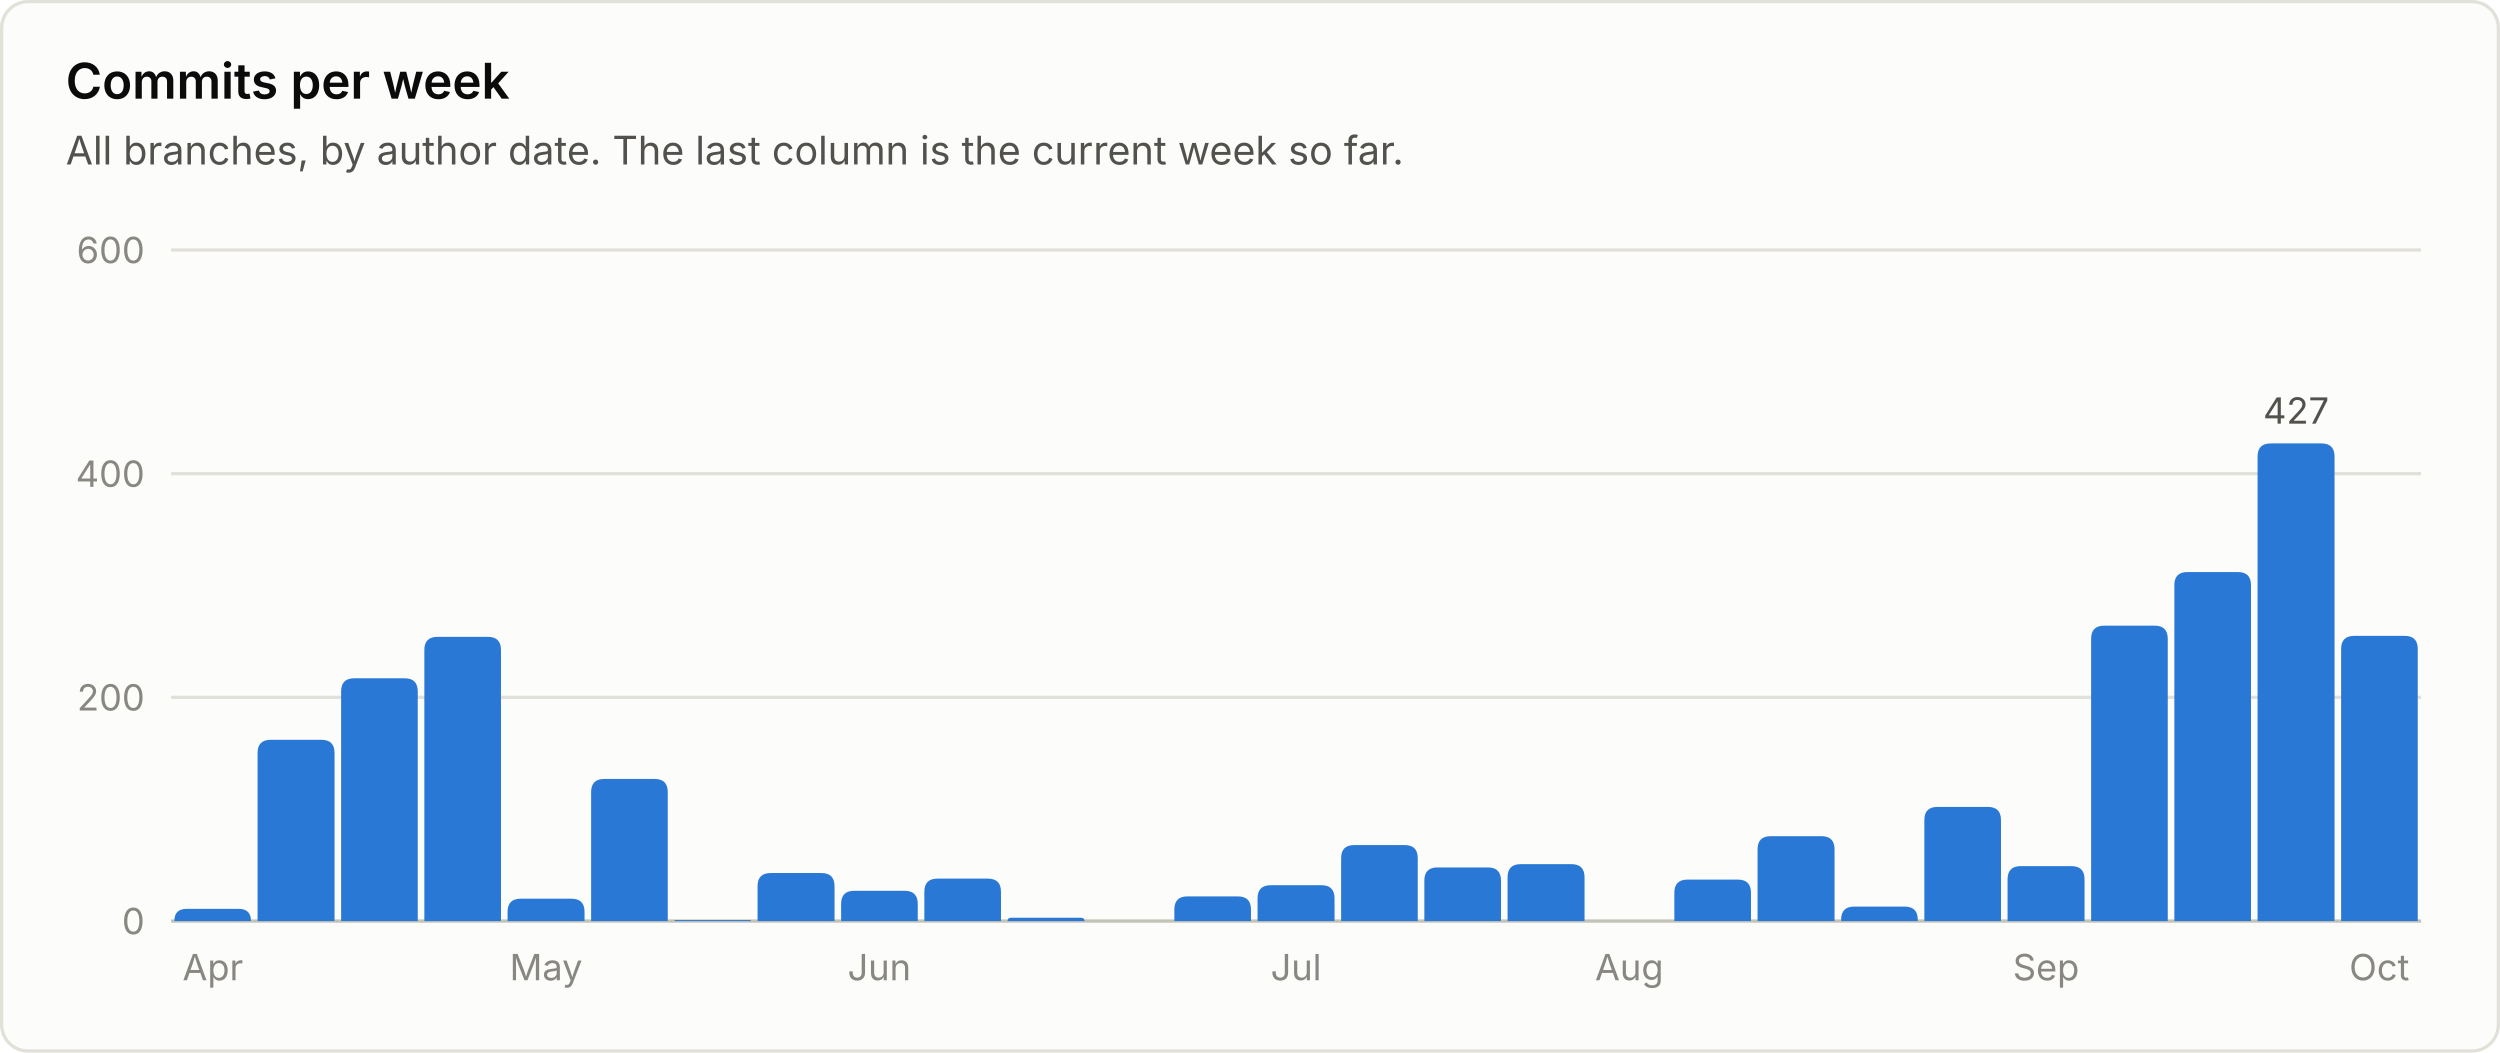
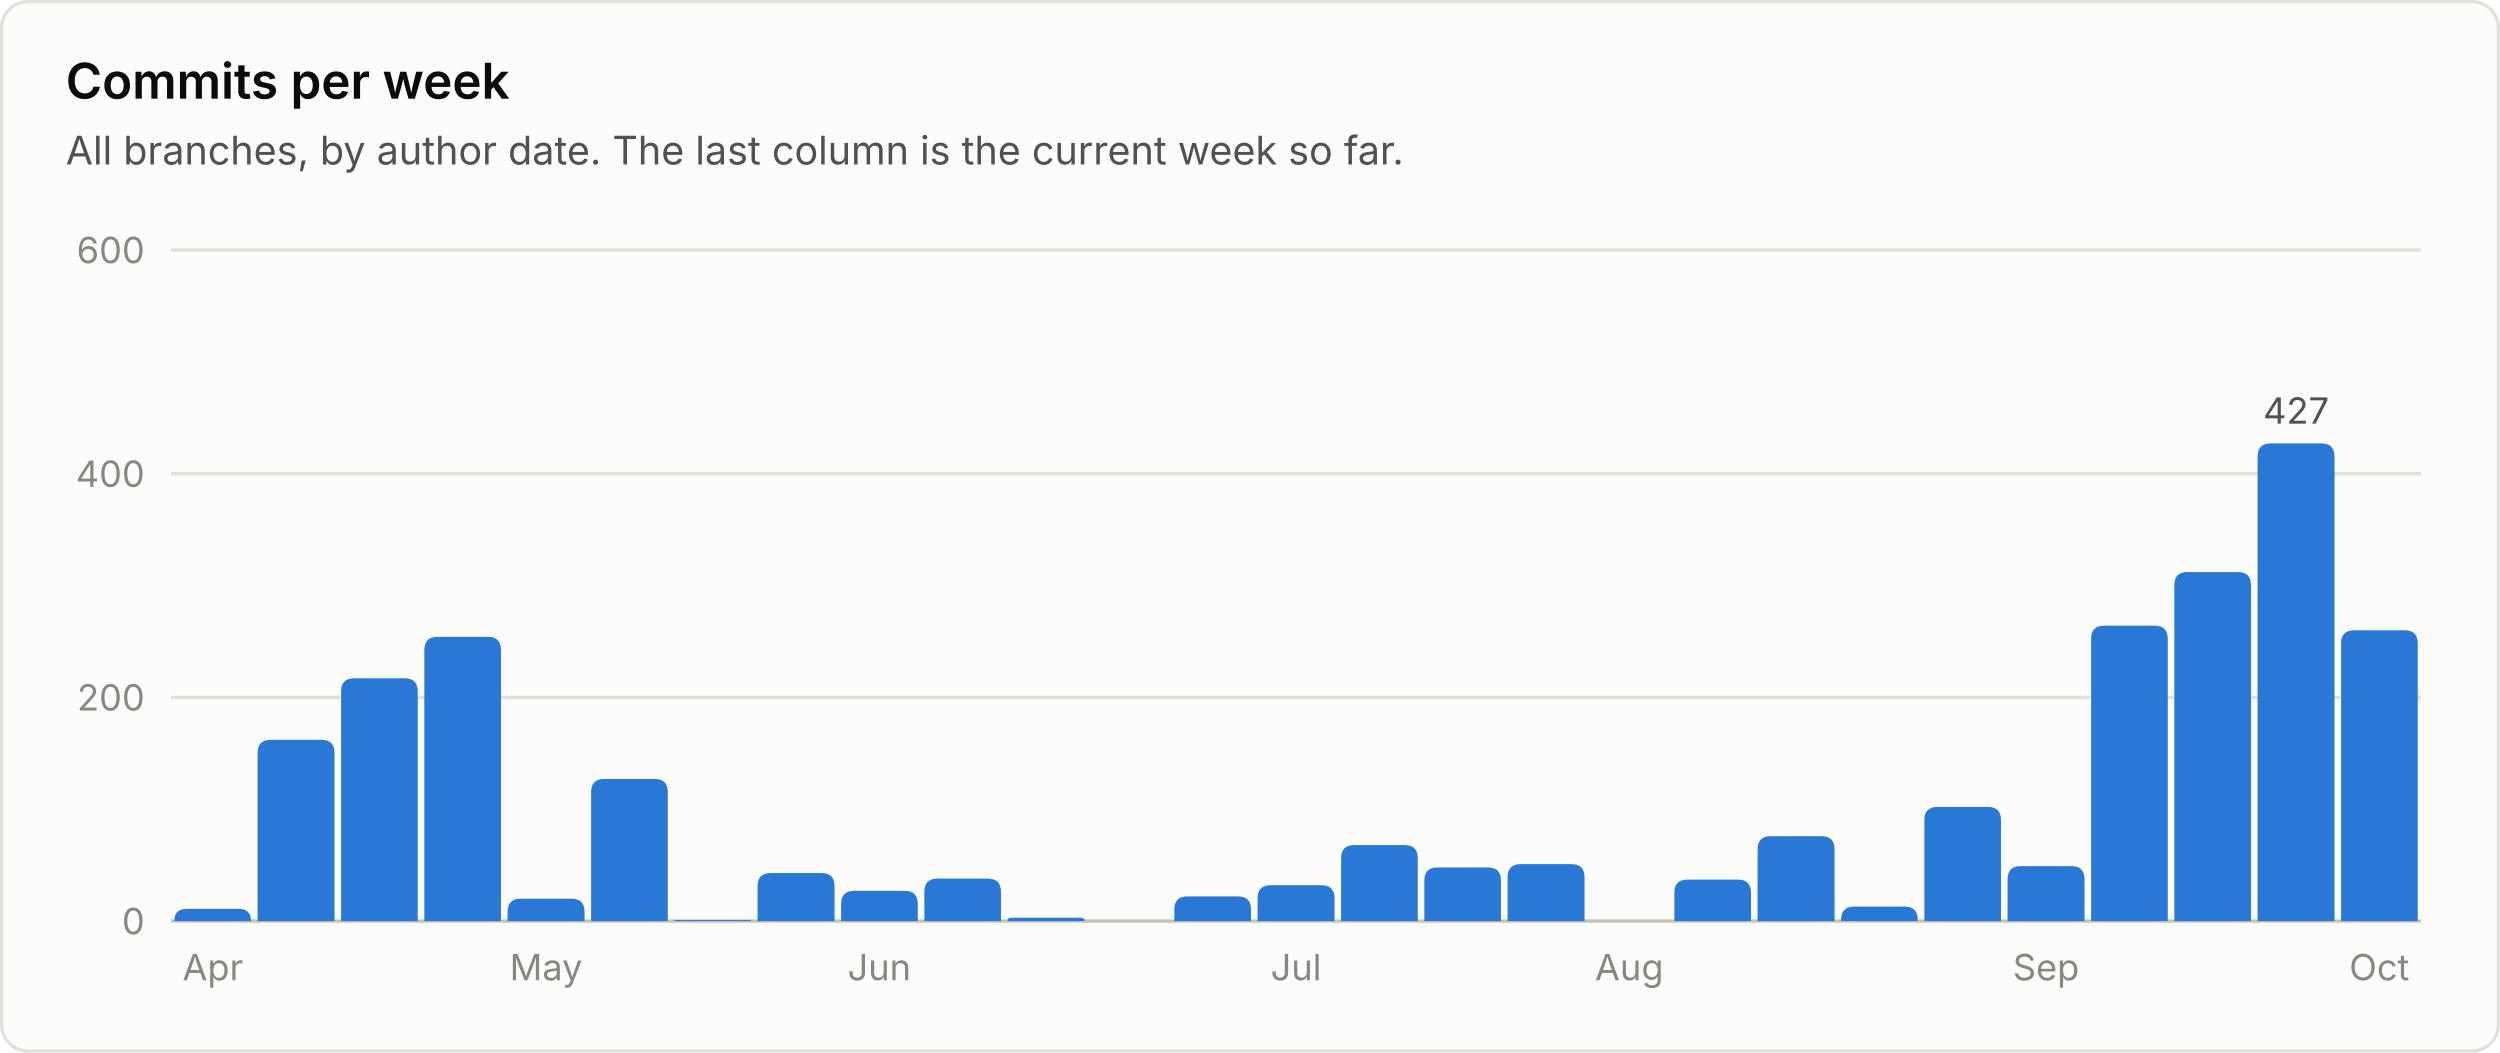
<svg xmlns="http://www.w3.org/2000/svg" viewBox="0 0 760 320" width="760" height="320" role="img" font-family="system-ui, -apple-system, 'Segoe UI', sans-serif">
  <rect x="0.5" y="0.5" width="759" height="319" rx="8" fill="#fcfcfb" stroke="#e1e0d9" />
  <text x="20.0" y="30.0" fill="#0b0b0b" font-size="15" font-weight="600" text-anchor="start">Commits per week</text>
  <text x="20.0" y="50.0" fill="#52514e" font-size="12" font-weight="400" text-anchor="start">All branches, by author date. The last column is the current week so far.</text>
  <line x1="52" y1="280.0" x2="736" y2="280.0" stroke="#c3c2b7" stroke-width="1" />
  <text x="44.0" y="284.0" fill="#898781" font-size="11" font-weight="400" text-anchor="end">0</text>
  <line x1="52" y1="212.0" x2="736" y2="212.0" stroke="#e1e0d9" stroke-width="1" />
  <text x="44.0" y="216.0" fill="#898781" font-size="11" font-weight="400" text-anchor="end">200</text>
  <line x1="52" y1="144.0" x2="736" y2="144.0" stroke="#e1e0d9" stroke-width="1" />
  <text x="44.0" y="148.0" fill="#898781" font-size="11" font-weight="400" text-anchor="end">400</text>
  <line x1="52" y1="76.0" x2="736" y2="76.0" stroke="#e1e0d9" stroke-width="1" />
  <text x="44.0" y="80.0" fill="#898781" font-size="11" font-weight="400" text-anchor="end">600</text>
  <path d="M53.0 280.0 V280.0 Q53.0 276.3 56.7 276.3 H72.6 Q76.3 276.3 76.3 280.0 V280.0 Z" fill="#2a78d6" />
  <text x="64.7" y="298.0" fill="#898781" font-size="11" font-weight="400" text-anchor="middle">Apr</text>
  <path d="M78.3 280.0 V228.9 Q78.3 224.9 82.3 224.9 H97.7 Q101.7 224.9 101.7 228.9 V280.0 Z" fill="#2a78d6" />
  <path d="M103.7 280.0 V210.2 Q103.7 206.2 107.7 206.2 H123.0 Q127.0 206.2 127.0 210.2 V280.0 Z" fill="#2a78d6" />
  <path d="M129.0 280.0 V197.6 Q129.0 193.6 133.0 193.6 H148.3 Q152.3 193.6 152.3 197.6 V280.0 Z" fill="#2a78d6" />
  <path d="M154.3 280.0 V277.2 Q154.3 273.2 158.3 273.2 H173.7 Q177.7 273.2 177.7 277.2 V280.0 Z" fill="#2a78d6" />
  <text x="166.0" y="298.0" fill="#898781" font-size="11" font-weight="400" text-anchor="middle">May</text>
  <path d="M179.7 280.0 V240.8 Q179.7 236.8 183.7 236.8 H199.0 Q203.0 236.8 203.0 240.8 V280.0 Z" fill="#2a78d6" />
  <path d="M205.0 280.0 V280.0 Q205.0 279.7 205.3 279.7 H228.0 Q228.3 279.7 228.3 280.0 V280.0 Z" fill="#2a78d6" />
  <path d="M230.3 280.0 V269.4 Q230.3 265.4 234.3 265.4 H249.7 Q253.7 265.4 253.7 269.4 V280.0 Z" fill="#2a78d6" />
  <path d="M255.7 280.0 V274.8 Q255.7 270.8 259.7 270.8 H275.0 Q279.0 270.8 279.0 274.8 V280.0 Z" fill="#2a78d6" />
  <text x="267.3" y="298.0" fill="#898781" font-size="11" font-weight="400" text-anchor="middle">Jun</text>
  <path d="M281.0 280.0 V271.1 Q281.0 267.1 285.0 267.1 H300.3 Q304.3 267.1 304.3 271.1 V280.0 Z" fill="#2a78d6" />
  <path d="M306.3 280.0 V280.0 Q306.3 279.0 307.4 279.0 H328.6 Q329.7 279.0 329.7 280.0 V280.0 Z" fill="#2a78d6" />
  <path d="M357.0 280.0 V276.5 Q357.0 272.5 361.0 272.5 H376.3 Q380.3 272.5 380.3 276.5 V280.0 Z" fill="#2a78d6" />
  <path d="M382.3 280.0 V273.1 Q382.3 269.1 386.3 269.1 H401.7 Q405.7 269.1 405.7 273.1 V280.0 Z" fill="#2a78d6" />
  <text x="394.0" y="298.0" fill="#898781" font-size="11" font-weight="400" text-anchor="middle">Jul</text>
  <path d="M407.7 280.0 V260.9 Q407.7 256.9 411.7 256.9 H427.0 Q431.0 256.9 431.0 260.9 V280.0 Z" fill="#2a78d6" />
  <path d="M433.0 280.0 V267.7 Q433.0 263.7 437.0 263.7 H452.3 Q456.3 263.7 456.3 267.7 V280.0 Z" fill="#2a78d6" />
  <path d="M458.3 280.0 V266.7 Q458.3 262.7 462.3 262.7 H477.7 Q481.7 262.7 481.7 266.7 V280.0 Z" fill="#2a78d6" />
  <text x="495.3" y="298.0" fill="#898781" font-size="11" font-weight="400" text-anchor="middle">Aug</text>
  <path d="M509.0 280.0 V271.4 Q509.0 267.4 513.0 267.4 H528.3 Q532.3 267.4 532.3 271.4 V280.0 Z" fill="#2a78d6" />
  <path d="M534.3 280.0 V258.2 Q534.3 254.2 538.3 254.2 H553.7 Q557.7 254.2 557.7 258.2 V280.0 Z" fill="#2a78d6" />
  <path d="M559.7 280.0 V279.6 Q559.7 275.6 563.7 275.6 H579.0 Q583.0 275.6 583.0 279.6 V280.0 Z" fill="#2a78d6" />
  <path d="M585.0 280.0 V249.3 Q585.0 245.3 589.0 245.3 H604.3 Q608.3 245.3 608.3 249.3 V280.0 Z" fill="#2a78d6" />
  <path d="M610.3 280.0 V267.3 Q610.3 263.3 614.3 263.3 H629.7 Q633.7 263.3 633.7 267.3 V280.0 Z" fill="#2a78d6" />
  <text x="622.0" y="298.0" fill="#898781" font-size="11" font-weight="400" text-anchor="middle">Sep</text>
  <path d="M635.7 280.0 V194.2 Q635.7 190.2 639.7 190.2 H655.0 Q659.0 190.2 659.0 194.2 V280.0 Z" fill="#2a78d6" />
  <path d="M661.0 280.0 V177.9 Q661.0 173.9 665.0 173.9 H680.3 Q684.3 173.9 684.3 177.9 V280.0 Z" fill="#2a78d6" />
  <path d="M686.3 280.0 V138.8 Q686.3 134.8 690.3 134.8 H705.7 Q709.7 134.8 709.7 138.8 V280.0 Z" fill="#2a78d6" />
  <text x="698.0" y="128.8" fill="#52514e" font-size="11" font-weight="400" text-anchor="middle">427</text>
-   <path d="M711.7 280.0 V197.3 Q711.7 193.3 715.7 193.3 H731.0 Q735.0 193.3 735.0 197.3 V280.0 Z" fill="#2a78d6" />
+   <path d="M711.7 280.0 V195.6 Q711.7 191.6 715.7 191.6 H731.0 Q735.0 191.6 735.0 195.6 V280.0 Z" fill="#2a78d6" />
  <text x="723.3" y="298.0" fill="#898781" font-size="11" font-weight="400" text-anchor="middle">Oct</text>
</svg>
